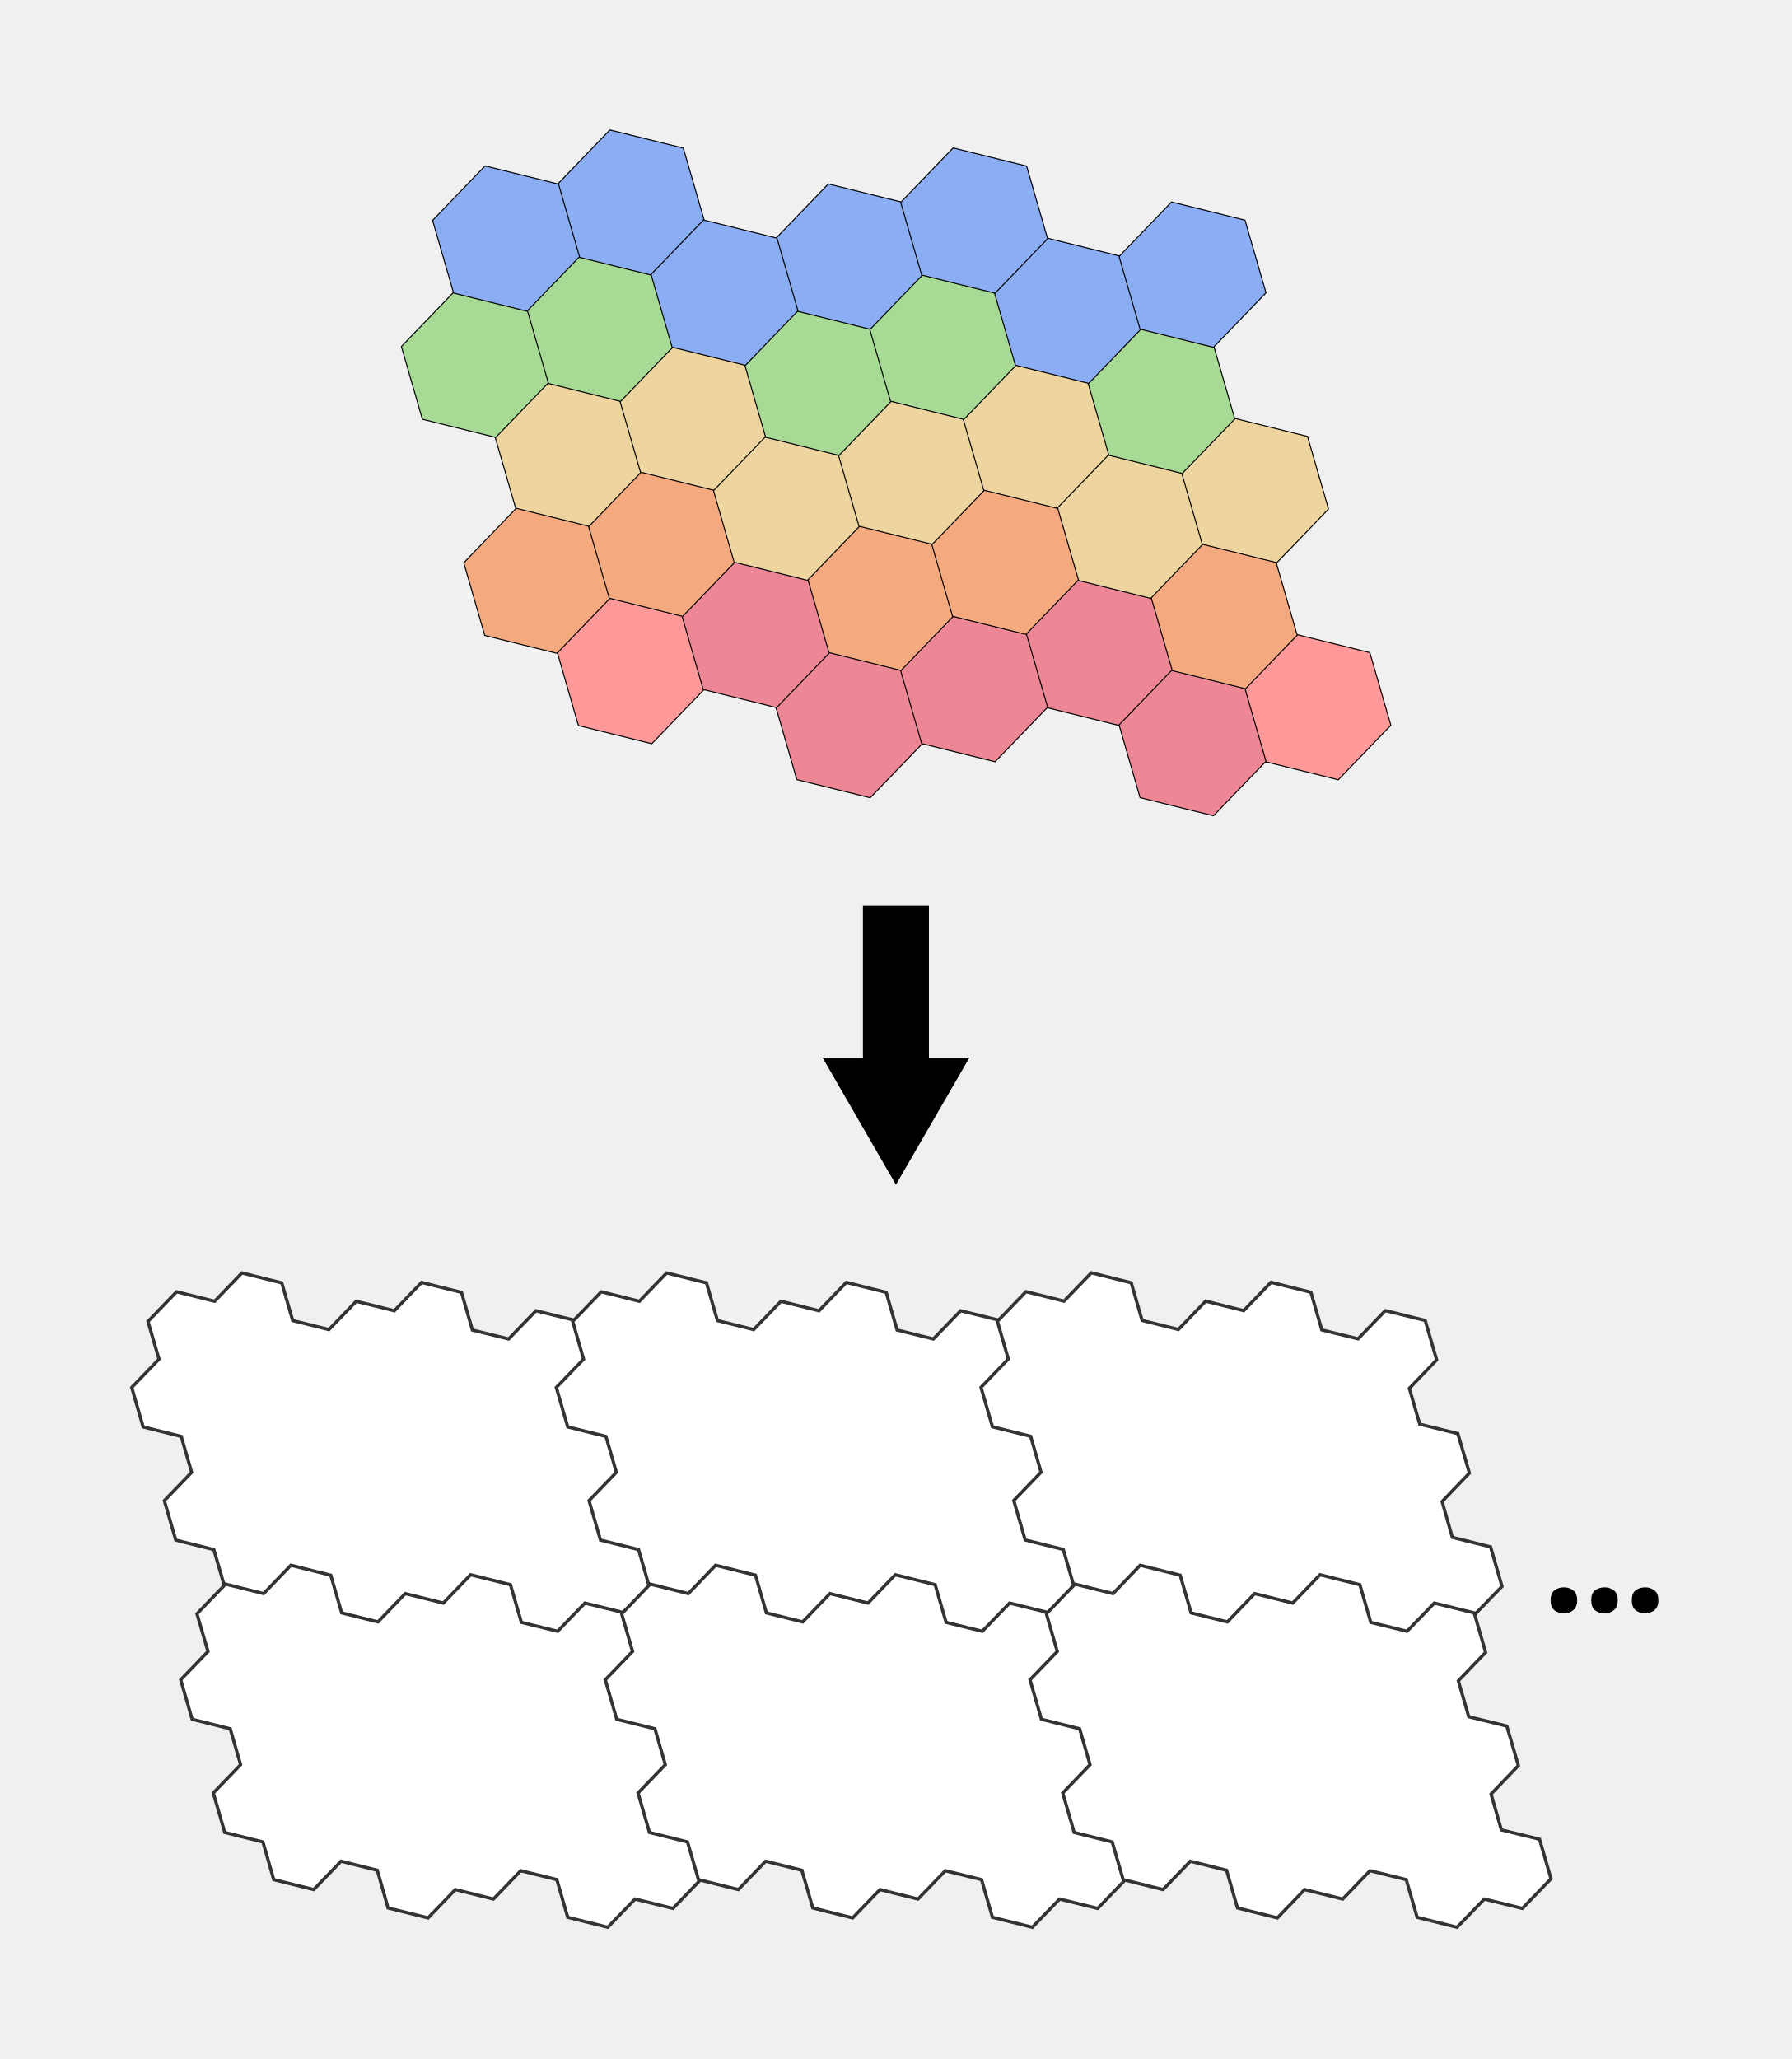
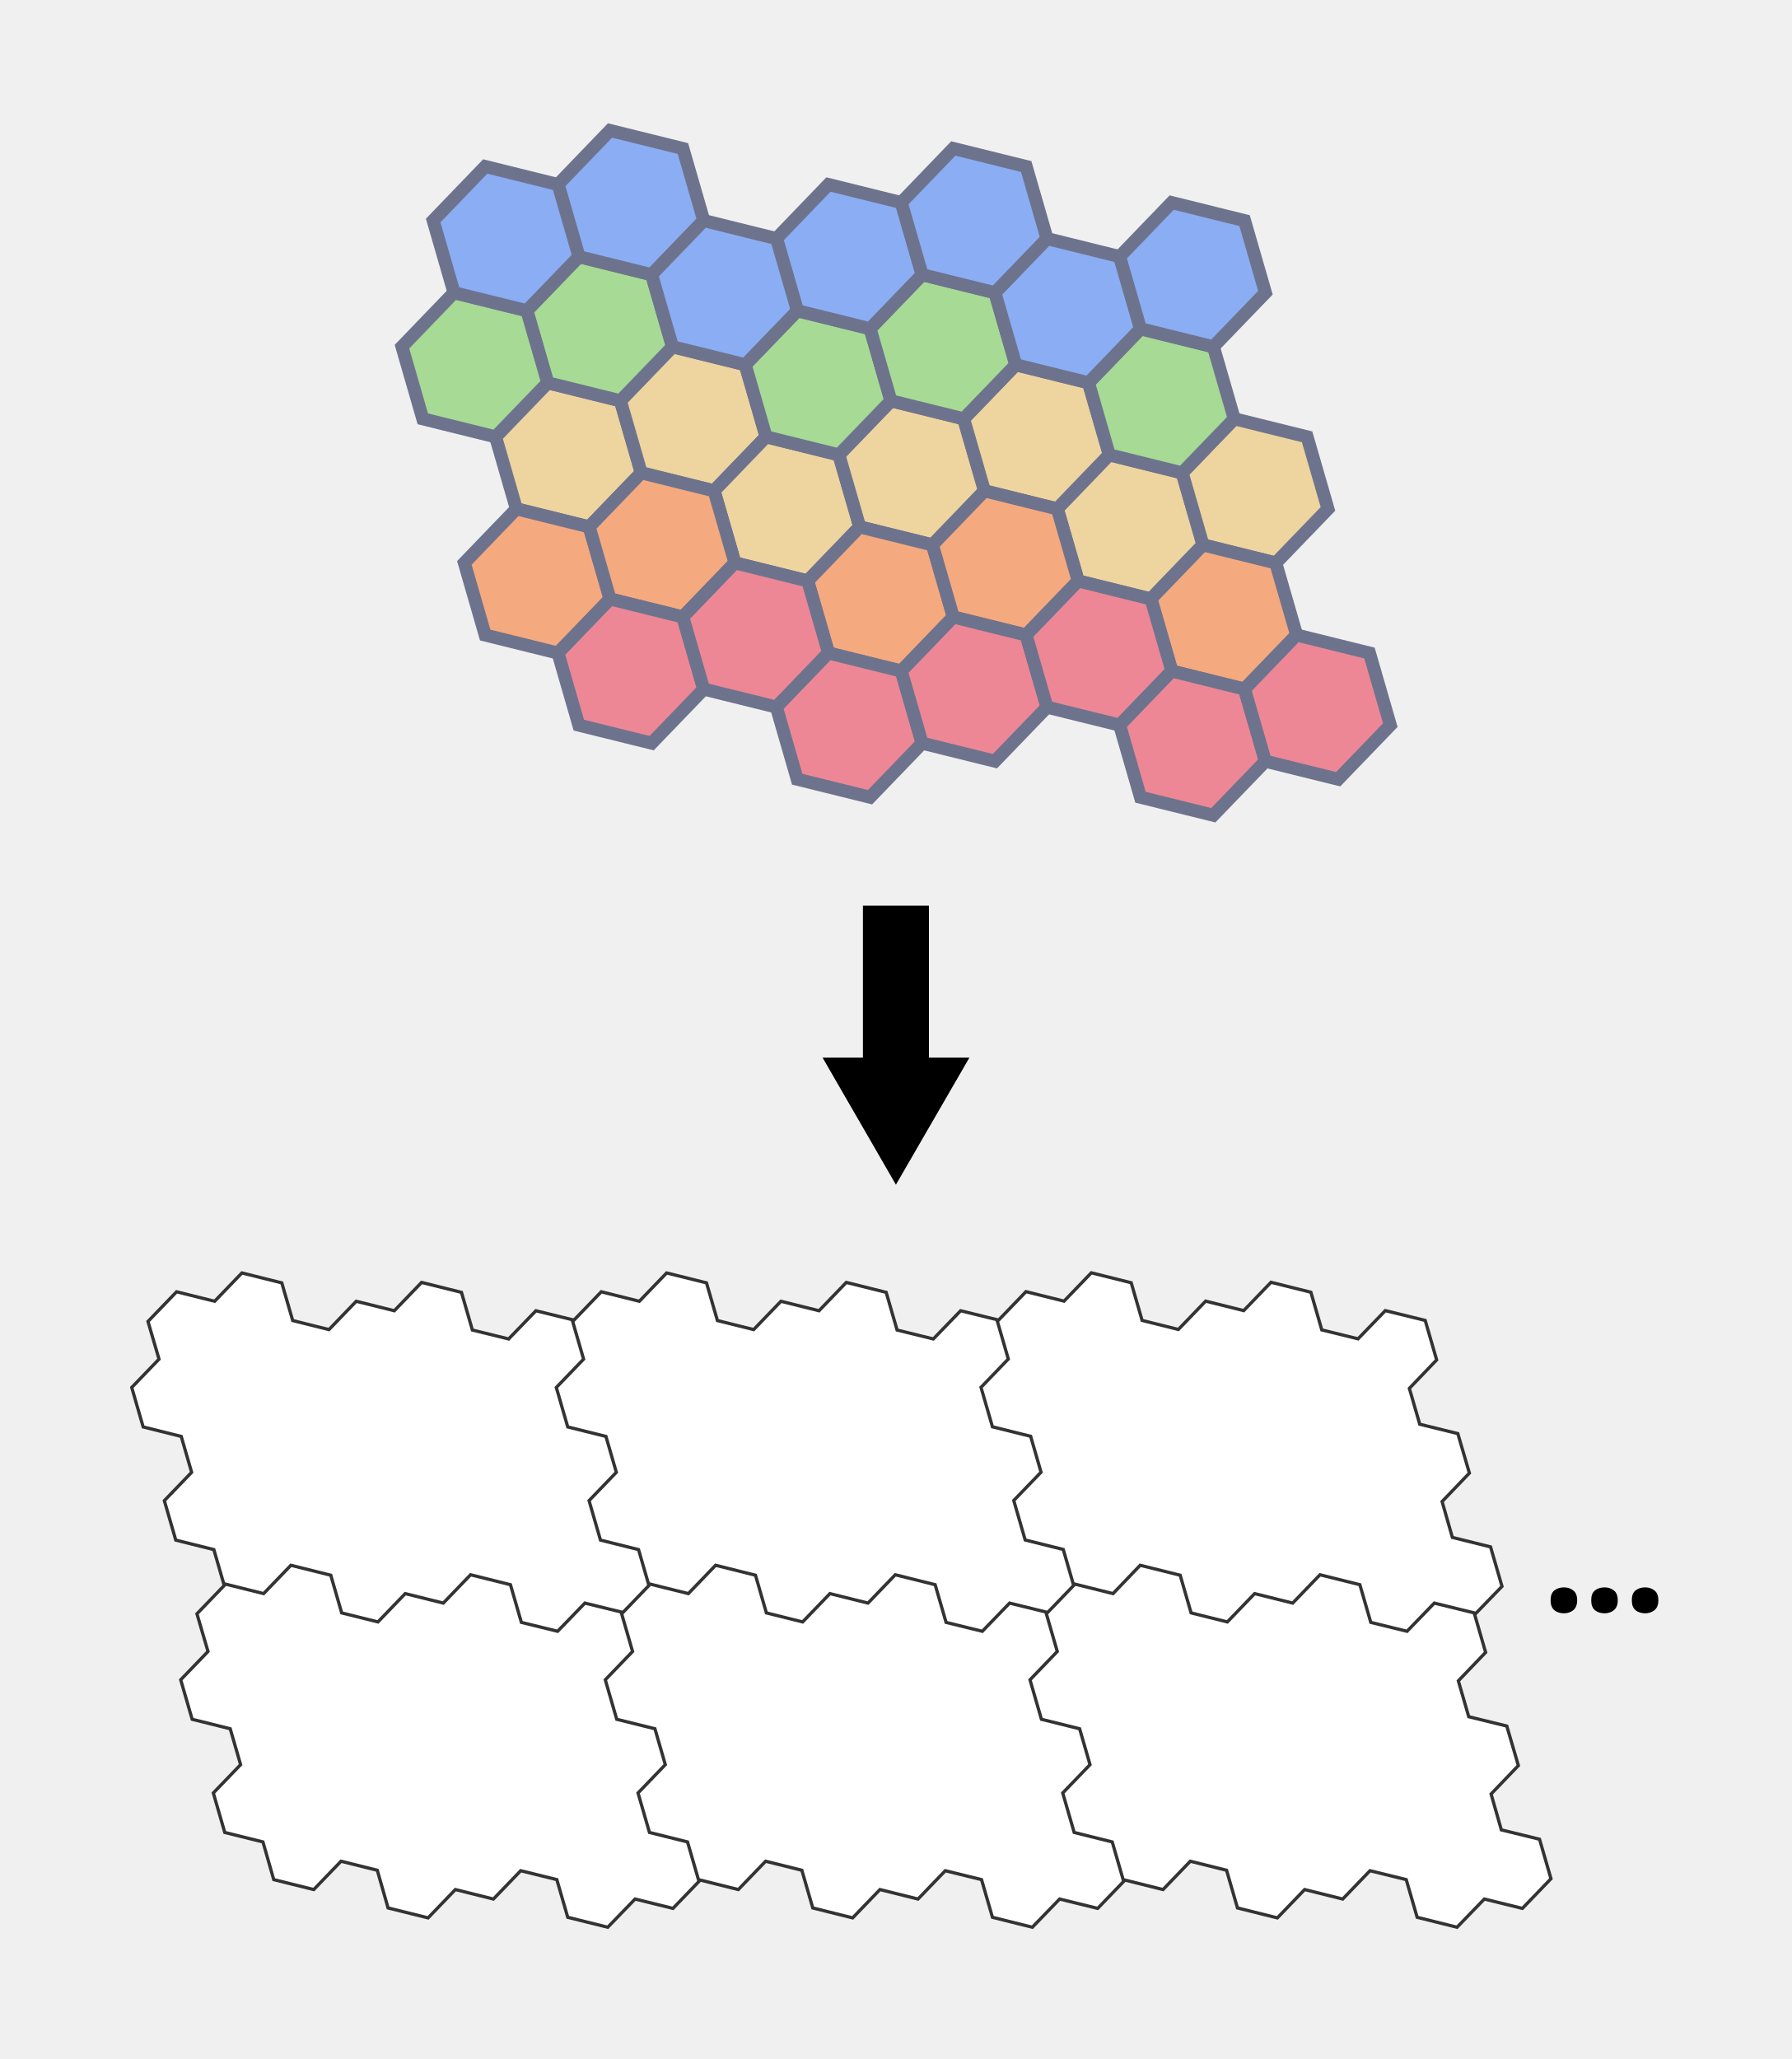
- <svg xmlns="http://www.w3.org/2000/svg" width="521.31" height="598.94" viewBox="0 0 137.93 158.47">
-   <style>
-     .themed {
+ <svg xmlns="http://www.w3.org/2000/svg" width="521.31" height="598.94" version="1.1" viewBox="0 0 137.93 158.47">
+   <style>.themed {
      fill: #000000;
      stroke: #000000;
    }
    @media (prefers-color-scheme: dark) {
      .themed {
        fill: #ffffff;
        stroke: #ffffff;
      }
-     }
-   </style>
-   <g stroke="#000" stroke-linecap="square" stroke-width=".27" paint-order="markers stroke fill">
-     <path fill="#eed49f" d="M75.1 116.22h-9.99l-5-8.66 5-8.65h10l5 8.65z" transform="rotate(13.9 153.57 61.84)scale(.578)" />
-     <path fill="#eed49f" d="M75.1 116.22h-9.99l-5-8.66 5-8.65h10l5 8.65z" transform="rotate(13.9 169.75 99.86)scale(.578)" />
-     <path fill="#a6da95" d="M75.1 116.22h-9.99l-5-8.66 5-8.65h10l5 8.65z" transform="rotate(13.9 194.59 66.84)scale(.578)" />
-     <path fill="#8aadf4" d="M75.1 116.22h-9.99l-5-8.66 5-8.65h10l5 8.65z" transform="rotate(13.9 235.6 71.84)scale(.578)" />
-     <path fill="#f5a97f" d="M75.1 116.22h-9.99l-5-8.66 5-8.65h10l5 8.65z" transform="rotate(13.9 112.55 56.84)scale(.578)" />
-     <path fill="#f5a97f" d="M75.1 116.22h-9.99l-5-8.66 5-8.65h10l5 8.65z" transform="rotate(13.9 128.73 94.87)scale(.578)" />
-     <path fill="#f99" d="M75.1 116.22h-9.99l-5-8.66 5-8.65h10l5 8.65z" transform="rotate(13.9 102.75 308)scale(.578)" />
-     <path fill="#f99" d="M75.1 116.22h-9.99l-5-8.66 5-8.65h10l5 8.65z" transform="rotate(13.9 87.71 89.87)scale(.578)" />
+     }</style>
+   <g stroke="#6e738d" stroke-linecap="square" style="paint-order:fill markers stroke">
    <g fill="#eed49f">
-       <path d="M75.1 116.22h-9.99l-5-8.66 5-8.65h10l5 8.65z" transform="rotate(13.9 144.91 132.9)scale(.578)" />
-       <path d="M75.1 116.22h-9.99l-5-8.66 5-8.65h10l5 8.65z" transform="rotate(13.9 161.1 170.93)scale(.578)" />
-       <path d="M75.1 116.22h-9.99l-5-8.66 5-8.65h10l5 8.65z" transform="rotate(13.9 177.27 208.92)scale(.578)" />
-       <path d="M75.1 116.22h-9.99l-5-8.66 5-8.65h10l5 8.65z" transform="rotate(13.9 152.43 241.96)scale(.578)" />
-       <path d="M75.1 116.22h-9.99l-5-8.66 5-8.65h10l5 8.65z" transform="rotate(13.9 168.61 280)scale(.578)" />
+       <path d="m45.352 40.555-5.605-1.387-1.603-5.553 4.006-4.159 5.611 1.389 1.604 5.548z" style="paint-order:fill markers stroke" />
+       <path d="m54.959 37.781-5.605-1.387-1.603-5.553 4.006-4.159 5.611 1.389 1.604 5.548z" style="paint-order:fill markers stroke" />
+       <path d="m62.169 44.716-5.605-1.387-1.603-5.553 4.006-4.159 5.611 1.389 1.604 5.548z" style="paint-order:fill markers stroke" />
+       <path d="m71.779 41.94-5.605-1.387-1.603-5.553 4.006-4.159 5.611 1.389 1.604 5.548z" style="paint-order:fill markers stroke" />
+       <path d="m81.379 39.168-5.605-1.387-1.603-5.553 4.006-4.159 5.611 1.389 1.604 5.548z" style="paint-order:fill markers stroke" />
+       <path d="m88.589 46.103-5.605-1.387-1.603-5.553 4.006-4.159 5.611 1.389 1.604 5.548z" style="paint-order:fill markers stroke" />
+       <path d="m98.201 43.33-5.605-1.387-1.603-5.553 4.006-4.159 5.611 1.389 1.604 5.548z" style="paint-order:fill markers stroke" />
    </g>
    <g fill="#a6da95">
-       <path d="M75.1 116.22h-9.99l-5-8.66 5-8.65h10l5 8.65z" transform="rotate(13.9 185.93 137.89)scale(.578)" />
-       <path d="M75.1 116.22h-9.99l-5-8.66 5-8.65h10l5 8.65z" transform="rotate(13.9 202.11 175.92)scale(.578)" />
-       <path d="M75.1 116.22h-9.99l-5-8.66 5-8.65h10l5 8.65z" transform="rotate(13.9 193.45 246.95)scale(.578)" />
-       <path d="M75.1 116.22h-9.99l-5-8.66 5-8.65h10l5 8.65z" transform="rotate(13.9 178.41 28.82)scale(.578)" />
+       <path d="m47.754 30.847-5.605-1.387-1.603-5.553 4.006-4.159 5.611 1.389 1.604 5.548z" style="paint-order:fill markers stroke" />
+       <path d="m64.569 35.008-5.605-1.387-1.603-5.553 4.006-4.159 5.611 1.389 1.604 5.548z" style="paint-order:fill markers stroke" />
+       <path d="m74.179 32.235-5.605-1.387-1.603-5.553 4.006-4.159 5.611 1.389 1.604 5.548z" style="paint-order:fill markers stroke" />
+       <path d="m90.989 36.395-5.605-1.387-1.603-5.553 4.006-4.159 5.611 1.389 1.604 5.548z" style="paint-order:fill markers stroke" />
+       <path d="m38.147 33.621-5.605-1.387-1.603-5.553 4.006-4.159 5.611 1.389 1.604 5.548z" style="paint-order:fill markers stroke" />
    </g>
    <g fill="#8aadf4">
-       <path d="M75.1 116.22h-9.99l-5-8.66 5-8.65h10l5 8.65z" transform="rotate(13.9 226.95 142.88)scale(.578)" />
-       <path d="M75.1 116.22h-9.99l-5-8.66 5-8.65h10l5 8.65z" transform="rotate(13.9 218.29 213.95)scale(.578)" />
-       <path d="M75.1 116.22h-9.99l-5-8.66 5-8.65h10l5 8.65z" transform="rotate(13.9 210.77 104.87)scale(.578)" />
-       <path d="M75.1 116.22h-9.99l-5-8.66 5-8.65h10l5 8.65z" transform="rotate(13.9 243.13 180.91)scale(.578)" />
-       <path d="M75.1 116.22h-9.99l-5-8.66 5-8.65h10l5 8.65z" transform="rotate(13.9 234.46 251.94)scale(.578)" />
-       <path d="M75.1 116.22h-9.99l-5-8.66 5-8.65h10l5 8.65z" transform="rotate(13.9 219.43 33.82)scale(.578)" />
+       <path d="m50.156 21.142-5.605-1.387-1.603-5.553 4.006-4.159 5.611 1.389 1.604 5.548z" style="paint-order:fill markers stroke" />
+       <path d="m66.969 25.3-5.605-1.387-1.603-5.553 4.006-4.159 5.611 1.389 1.604 5.548z" style="paint-order:fill markers stroke" />
+       <path d="m83.788 29.462-5.605-1.387-1.603-5.553 4.006-4.159 5.611 1.389 1.604 5.548z" style="paint-order:fill markers stroke" />
+       <path d="m57.364 28.074-5.605-1.387-1.603-5.553 4.006-4.159 5.611 1.389 1.604 5.548z" style="paint-order:fill markers stroke" />
+       <path d="m76.579 22.527-5.605-1.387-1.603-5.553 4.006-4.159 5.611 1.389 1.604 5.548z" style="paint-order:fill markers stroke" />
+       <path d="m93.388 26.69-5.605-1.387-1.603-5.553 4.006-4.159 5.611 1.389 1.604 5.548z" style="paint-order:fill markers stroke" />
+       <path d="m40.55 23.913-5.605-1.387-1.603-5.553 4.006-4.159 5.611 1.389 1.604 5.548z" style="paint-order:fill markers stroke" />
    </g>
    <g fill="#f5a97f">
-       <path d="M75.1 116.22h-9.99l-5-8.66 5-8.65h10l5 8.65z" transform="rotate(13.9 120.07 165.9)scale(.578)" />
-       <path d="M75.1 116.22h-9.99l-5-8.66 5-8.65h10l5 8.65z" transform="rotate(13.9 136.25 203.93)scale(.578)" />
-       <path d="M75.1 116.22h-9.99l-5-8.66 5-8.65h10l5 8.65z" transform="rotate(13.9 127.59 274.96)scale(.578)" />
+       <path d="m42.95 50.263-5.605-1.387-1.603-5.553 4.006-4.159 5.611 1.389 1.604 5.548z" style="paint-order:fill markers stroke" />
+       <path d="m52.559 47.489-5.605-1.387-1.603-5.553 4.006-4.159 5.611 1.389 1.604 5.548z" style="paint-order:fill markers stroke" />
+       <path d="m69.369 51.65-5.605-1.387-1.603-5.553 4.006-4.159 5.611 1.389 1.604 5.548z" style="paint-order:fill markers stroke" />
+       <path d="m78.979 48.877-5.605-1.387-1.603-5.553 4.006-4.159 5.611 1.389 1.604 5.548z" style="paint-order:fill markers stroke" />
+       <path d="m95.789 53.037-5.605-1.387-1.603-5.553 4.006-4.159 5.611 1.389 1.604 5.548z" style="paint-order:fill markers stroke" />
    </g>
-     <g fill="#ed8796">
-       <path d="M75.1 116.22h-9.99l-5-8.66 5-8.65h10l5 8.65z" transform="rotate(13.9 79.05 160.9)scale(.578)" />
-       <path d="M75.1 116.22h-9.99l-5-8.66 5-8.65h10l5 8.65z" transform="rotate(13.9 103.9 127.89)scale(.578)" />
-       <path d="M75.1 116.22h-9.99l-5-8.66 5-8.65h10l5 8.65z" transform="rotate(13.9 111.41 236.97)scale(.578)" />
-       <path d="M75.1 116.22h-9.99l-5-8.66 5-8.65h10l5 8.65z" transform="rotate(13.9 95.23 198.94)scale(.578)" />
-       <path d="M75.1 116.22h-9.99l-5-8.66 5-8.65h10l5 8.65z" transform="rotate(13.9 86.57 269.97)scale(.578)" />
-     </g>
+   </g>
+   <g fill="#ed8796" stroke="#6e738d" stroke-linecap="square">
+     <path d="m50.157 57.197-5.605-1.387-1.603-5.553 4.006-4.159 5.611 1.389 1.604 5.548z" style="paint-order:fill markers stroke" />
+     <path d="m59.765 54.421-5.605-1.387-1.603-5.553 4.006-4.159 5.611 1.389 1.604 5.548z" style="paint-order:fill markers stroke" />
+     <path d="m66.967 61.357-5.605-1.387-1.603-5.553 4.006-4.159 5.611 1.389 1.604 5.548z" style="paint-order:fill markers stroke" />
+     <path d="m76.579 58.585-5.605-1.387-1.603-5.553 4.006-4.159 5.611 1.389 1.604 5.548z" style="paint-order:fill markers stroke" />
+     <path d="m86.189 55.811-5.605-1.387-1.603-5.553 4.006-4.159 5.611 1.389 1.604 5.548z" style="paint-order:fill markers stroke" />
+     <path d="m93.389 62.745-5.605-1.387-1.603-5.553 4.006-4.159 5.611 1.389 1.604 5.548z" style="paint-order:fill markers stroke" />
+     <path d="m103 59.972-5.605-1.387-1.603-5.553 4.006-4.159 5.611 1.389 1.604 5.548z" style="paint-order:fill markers stroke" />
  </g>
  <g fill="#fff" stroke="#333" stroke-linecap="square" stroke-width=".5" paint-order="markers stroke fill">
    <path d="m18.66 98.11-2.1 2.18-2.93-.73-2.1 2.18.85 2.9-2.1 2.18.84 2.9 2.93.73.84 2.9-2.1 2.18.84 2.9 2.93.73.84 2.9 2.94.73 2.1-2.18 2.92.73.84 2.9 2.94.73 2.1-2.18 2.93.73 2.1-2.18 2.92.72.84 2.9 2.93.73 2.1-2.17 2.93.72 2.1-2.17-.84-2.9-2.93-.73-.84-2.9 2.1-2.18-.84-2.9-2.94-.73-.83-2.9 2.1-2.19-.85-2.9-2.93-.72-2.1 2.17-2.93-.72-.84-2.9-2.93-.73-2.1 2.18-2.93-.73-2.1 2.18-2.93-.73-.84-2.9zm15.09 14.52 2.93.72h0z" />
    <path d="m51.35 98.11-2.1 2.18-2.93-.73-2.1 2.18.84 2.9-2.1 2.18.84 2.9 2.94.73.84 2.9-2.1 2.18.84 2.9 2.93.73.84 2.9 2.93.73 2.1-2.18 2.93.73.84 2.9 2.93.73 2.1-2.18 2.93.73 2.1-2.18 2.93.72.84 2.9 2.93.73 2.1-2.17 2.93.72 2.1-2.17-.84-2.9-2.94-.73-.83-2.9 2.1-2.18-.84-2.9-2.94-.73-.84-2.9 2.1-2.19-.84-2.9-2.93-.72-2.1 2.17-2.93-.72-.84-2.9-2.93-.73-2.1 2.18-2.93-.73-2.1 2.18-2.93-.73-.84-2.9zm15.08 14.52 2.94.72h0zm-44 7.98-2.1 2.18-2.93-.73-2.1 2.18.85 2.9-2.1 2.18.84 2.9 2.93.73.84 2.9-2.1 2.18.84 2.9 2.94.73.83 2.9 2.94.73 2.1-2.18 2.93.73.83 2.9 2.94.73 2.1-2.18 2.93.73 2.1-2.18 2.92.72.84 2.9 2.94.73 2.1-2.17 2.92.72 2.1-2.18-.84-2.9-2.93-.72-.84-2.9 2.1-2.19-.84-2.9-2.94-.72-.83-2.9 2.1-2.19-.85-2.9-2.93-.72-2.1 2.17-2.93-.72-.84-2.9-2.93-.73-2.1 2.18-2.93-.73-2.1 2.18-2.93-.73-.84-2.9zm15.09 14.52 2.93.72h0z" />
    <path d="m55.12 120.61-2.1 2.18-2.93-.73-2.1 2.18.84 2.9-2.1 2.18.84 2.9 2.94.73.84 2.9-2.1 2.18.84 2.9 2.93.73.84 2.9 2.93.73 2.1-2.18 2.93.73.84 2.9 2.93.73 2.1-2.18 2.93.73 2.1-2.18 2.93.72.84 2.9 2.93.73 2.1-2.17 2.93.72 2.1-2.18-.84-2.9-2.93-.72-.84-2.9 2.1-2.19-.84-2.9-2.94-.72-.84-2.9 2.1-2.19-.84-2.9-2.93-.72-2.1 2.17-2.93-.72-.84-2.9-2.93-.73-2.1 2.18-2.93-.73-2.1 2.18-2.93-.73-.84-2.9zm15.08 14.52 2.94.72h0zM84.04 98.1l-2.1 2.18-2.93-.73-2.1 2.18.84 2.9-2.1 2.18.84 2.9 2.94.73.84 2.9-2.1 2.18.84 2.9 2.93.73.84 2.9 2.93.73 2.1-2.18 2.93.73.84 2.9 2.93.73 2.1-2.18 2.93.73 2.1-2.18 2.93.72.84 2.9 2.93.73 2.1-2.17 2.93.72 2.1-2.17-.84-2.9-2.94-.73-.83-2.9 2.1-2.19-.85-2.9-2.93-.72-.84-2.9 2.1-2.19-.84-2.9-2.93-.72-2.1 2.17-2.93-.72-.84-2.9-2.93-.73-2.1 2.18-2.93-.73-2.1 2.18-2.93-.73-.84-2.9zm15.08 14.52 2.94.72h0z" />
    <path d="m87.8 120.61-2.09 2.18-2.93-.73-2.1 2.18.84 2.9-2.1 2.18.84 2.9 2.94.73.84 2.9-2.1 2.18.84 2.9 2.93.73.84 2.9 2.93.73 2.1-2.18 2.93.73.84 2.9 2.93.73 2.1-2.18 2.93.73 2.1-2.18 2.93.72.84 2.9 2.93.73 2.1-2.17 2.93.72 2.1-2.18-.84-2.9-2.94-.72-.83-2.9 2.1-2.19-.85-2.9-2.93-.72-.84-2.9 2.1-2.19-.84-2.9-2.93-.72-2.1 2.17-2.93-.72-.84-2.9-2.93-.73-2.1 2.18-2.93-.73-2.1 2.18-2.93-.73-.84-2.9zm15.1 14.52 2.93.72h0z" />
  </g>
-   <text xml:space="preserve" x="184.78" y="188.41" class="themed" stroke-linecap="square" stroke-width=".09" font-family="'IBM Plex Sans'" font-size="11.45" font-weight="600" letter-spacing="-.14" paint-order="markers stroke fill" style="line-height:1.2" transform="translate(-66.04 -64.44)">
+   <text class="themed" transform="translate(-66.04 -64.44)" x="184.78" y="188.41" font-family="'IBM Plex Sans'" font-size="11.45" font-weight="600" letter-spacing="-.14" stroke-linecap="square" stroke-width=".09" style="line-height:1.2" paint-order="markers stroke fill" xml:space="preserve">
    <tspan x="184.78" y="188.41">...</tspan>
  </text>
  <path class="themed" d="M73.75 81.9H71V70.2h-4.08v11.7h-2.74l4.78 8.28z" paint-order="markers stroke fill" />
</svg>
